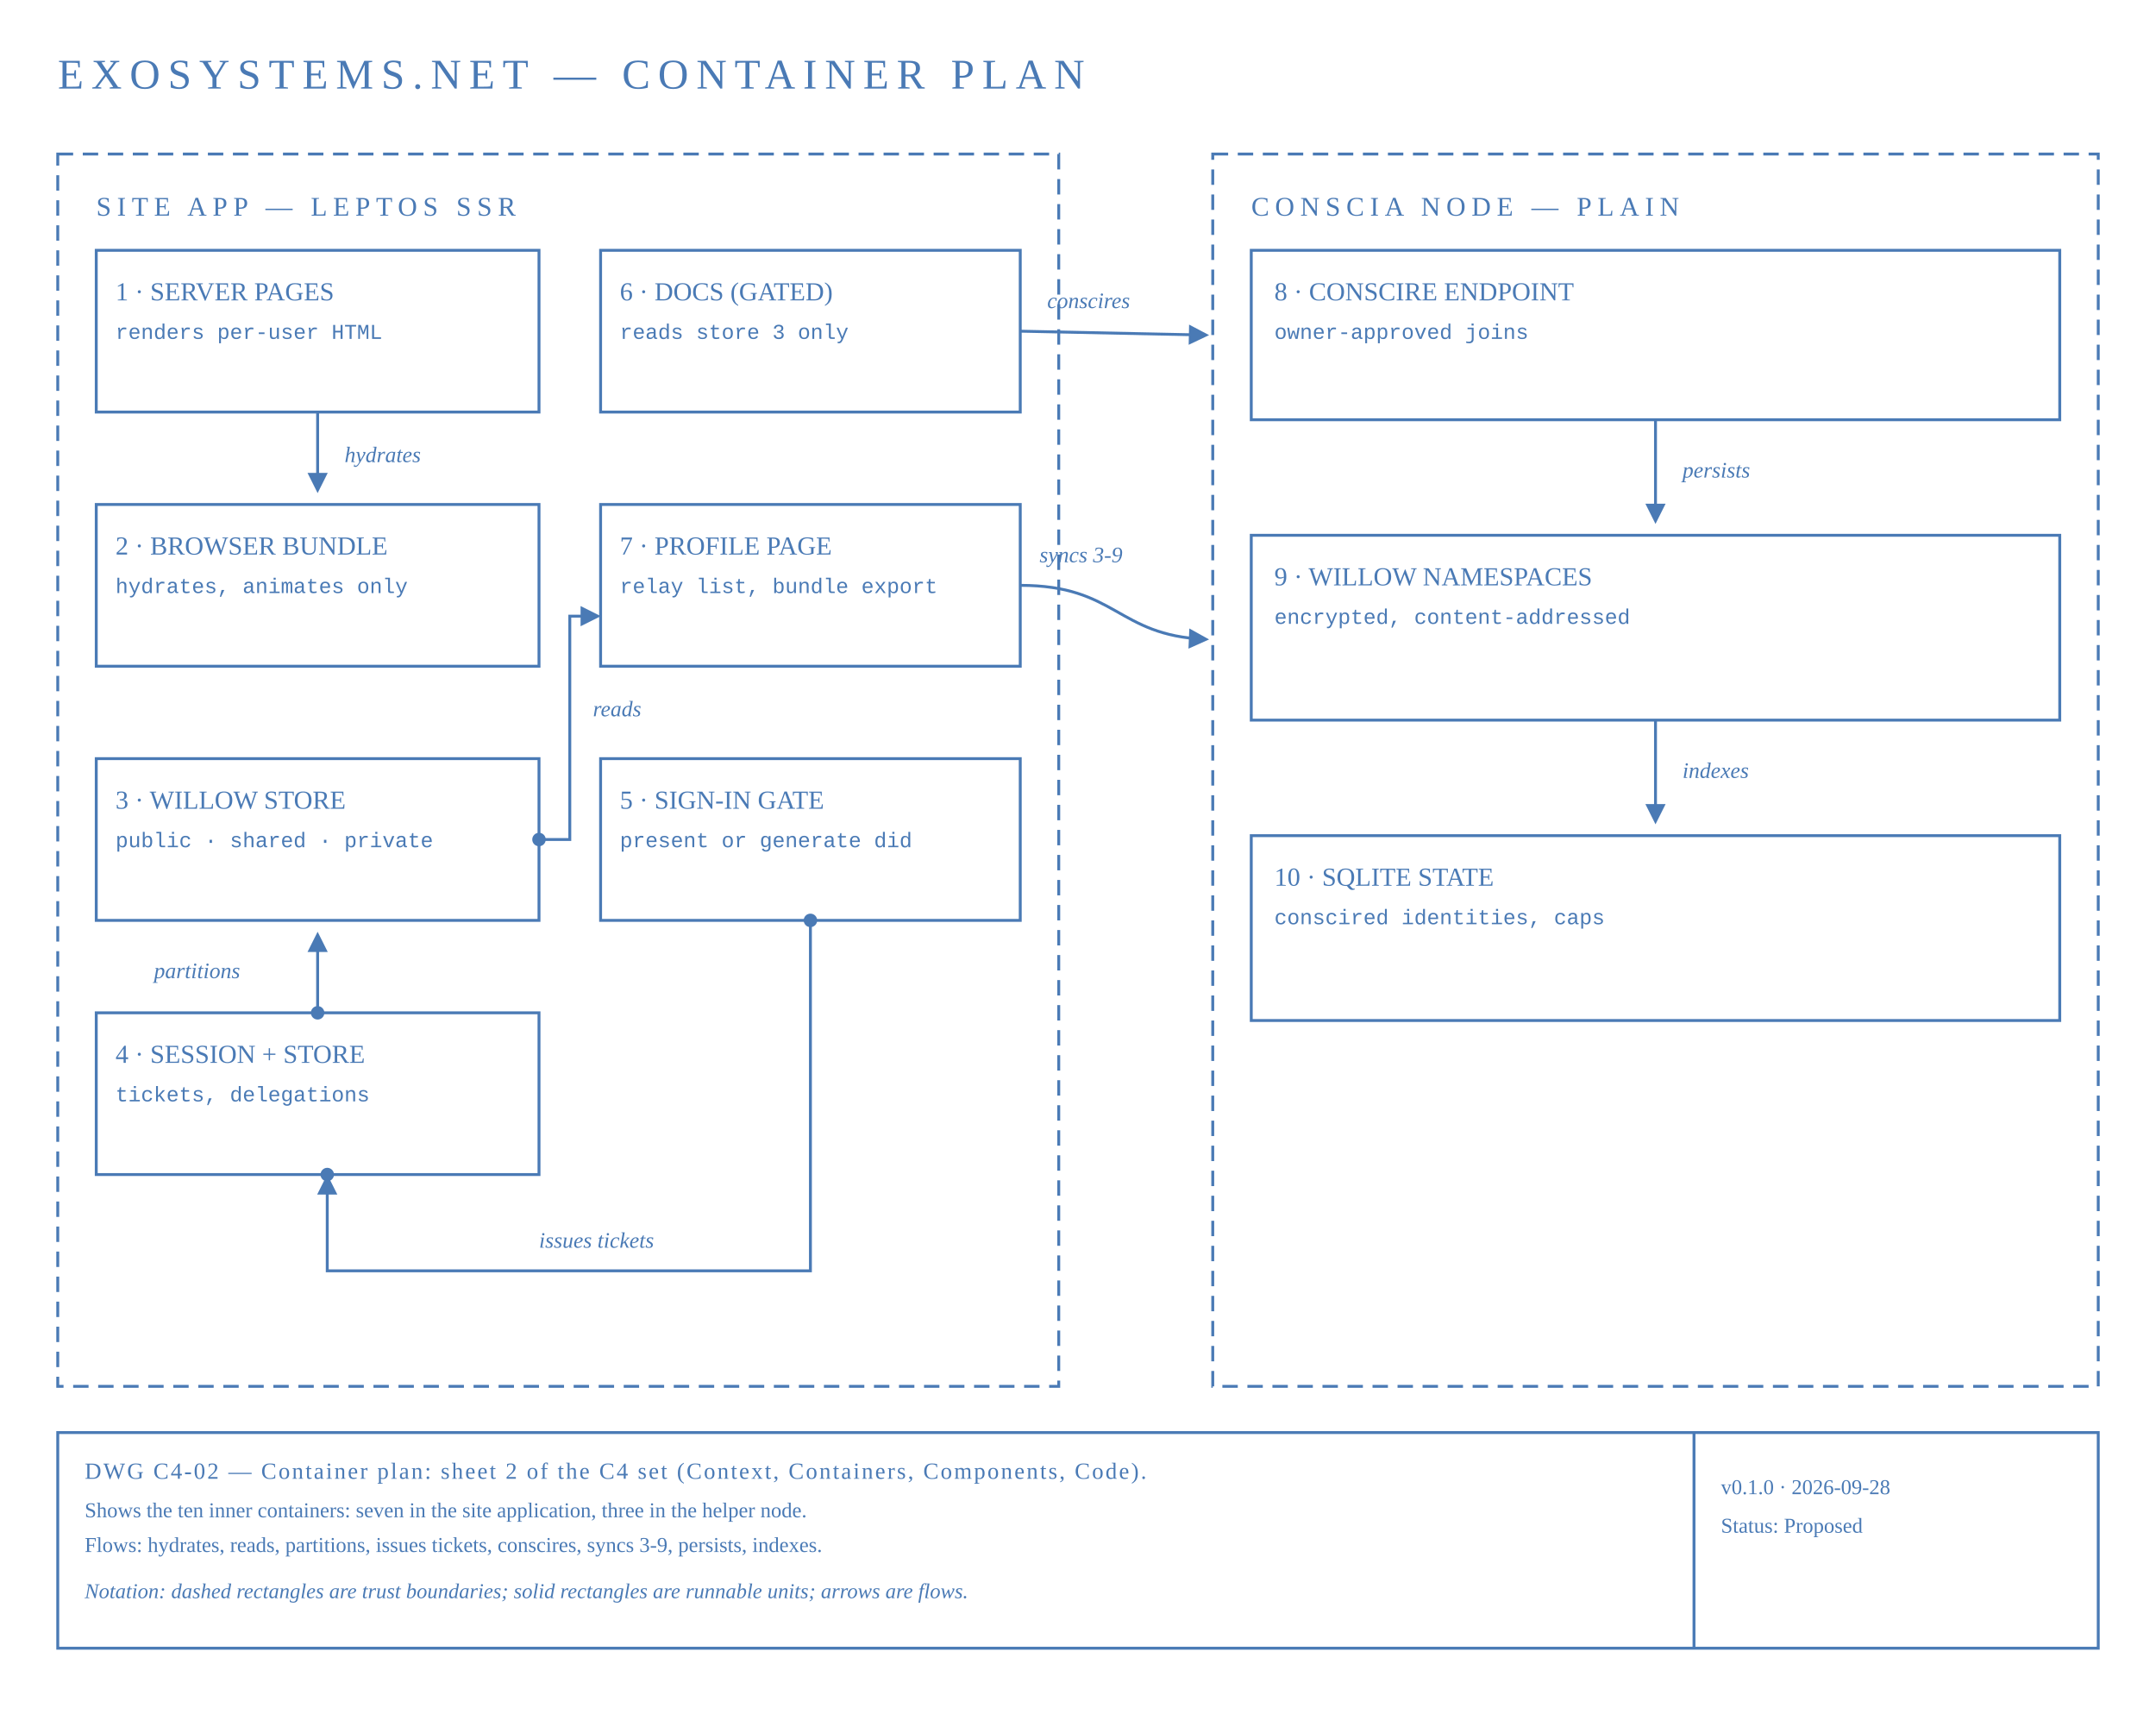
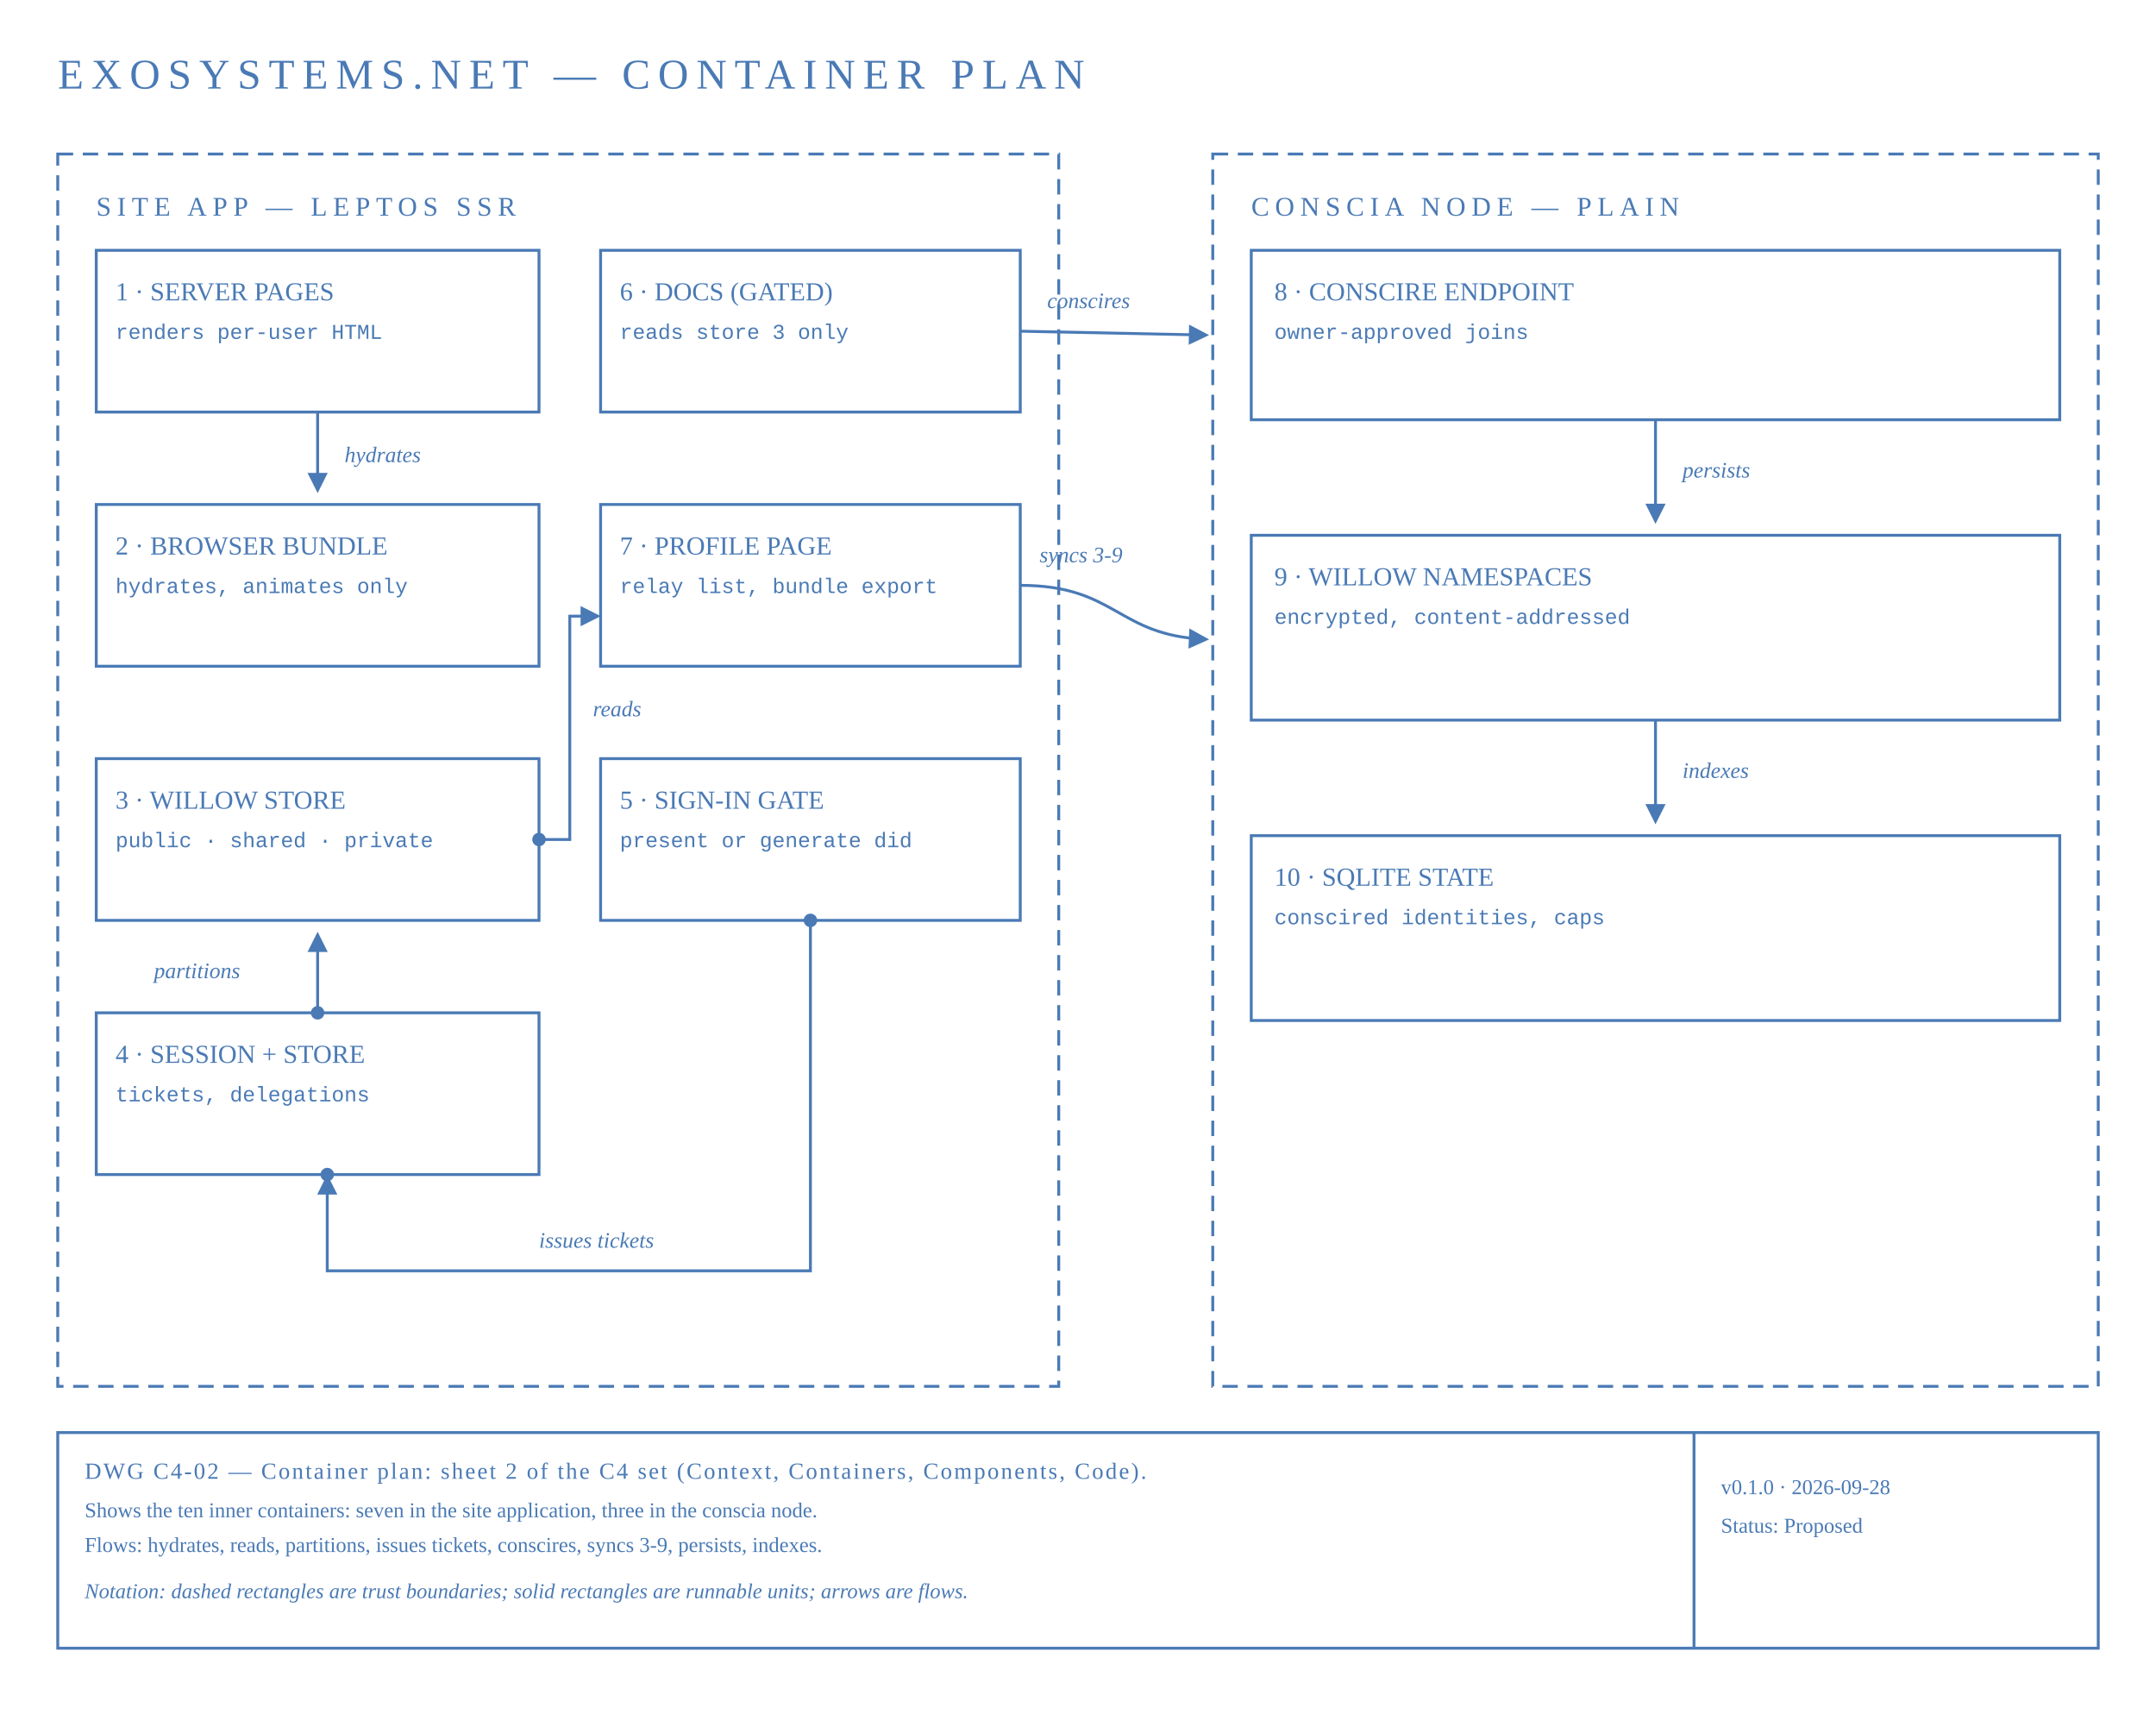
<svg xmlns="http://www.w3.org/2000/svg" viewBox="0 0 1120 900" font-family="Georgia, 'Times New Roman', serif">
  <defs>
    <marker id="ah" viewBox="0 0 10 10" refX="8" refY="5" markerWidth="7" markerHeight="7" orient="auto-start-reverse">
      <path d="M0,0 L10,5 L0,10 z" fill="#4A7AB5" />
    </marker>
  </defs>
  <g stroke="#4A7AB5" fill="none" stroke-width="1.5">
    <rect x="30" y="80" width="520" height="640" stroke-dasharray="8 5" />
    <rect x="630" y="80" width="460" height="640" stroke-dasharray="8 5" />
    <rect x="50" y="130" width="230" height="84" />
    <rect x="50" y="262" width="230" height="84" />
    <rect x="50" y="394" width="230" height="84" />
    <rect x="50" y="526" width="230" height="84" />
    <rect x="312" y="130" width="218" height="84" />
    <rect x="312" y="262" width="218" height="84" />
    <rect x="312" y="394" width="218" height="84" />
    <rect x="650" y="130" width="420" height="88" />
    <rect x="650" y="278" width="420" height="96" />
    <rect x="650" y="434" width="420" height="96" />
    <path d="M165,214 L165,254" marker-end="url(#ah)" />
    <path d="M165,526 L165,486" marker-end="url(#ah)" />
    <path d="M280,436 L296,436 L296,320 L310,320" marker-end="url(#ah)" />
    <path d="M421,478 L421,660 L170,660 L170,612" marker-end="url(#ah)" />
    <path d="M530,172 L626,174" marker-end="url(#ah)" />
    <path d="M530,304 C580,304 580,330 626,332" marker-end="url(#ah)" />
    <path d="M860,218 L860,270" marker-end="url(#ah)" />
    <path d="M860,374 L860,426" marker-end="url(#ah)" />
    <rect x="30" y="744" width="1060" height="112" />
    <path d="M880 744 V856" />
    <circle cx="421" cy="478" r="3.5" fill="#4A7AB5" stroke="none" />
    <circle cx="170" cy="610" r="3.5" fill="#4A7AB5" stroke="none" />
    <circle cx="280" cy="436" r="3.5" fill="#4A7AB5" stroke="none" />
    <circle cx="165" cy="526" r="3.5" fill="#4A7AB5" stroke="none" />
  </g>
  <g fill="#4A7AB5">
    <text x="30" y="46" font-size="22" letter-spacing="4">EXOSYSTEMS.NET — CONTAINER PLAN</text>
    <text x="50" y="112" font-size="14" letter-spacing="3">SITE APP — LEPTOS SSR</text>
    <text x="650" y="112" font-size="14" letter-spacing="3">CONSCIA NODE — PLAIN</text>
    <text x="60" y="156" font-size="13.5">1 · SERVER PAGES</text>
    <text x="60" y="288" font-size="13.5">2 · BROWSER BUNDLE</text>
    <text x="60" y="420" font-size="13.5">3 · WILLOW STORE</text>
    <text x="60" y="552" font-size="13.5">4 · SESSION + STORE</text>
    <text x="322" y="156" font-size="13.5">6 · DOCS (GATED)</text>
    <text x="322" y="288" font-size="13.5">7 · PROFILE PAGE</text>
    <text x="322" y="420" font-size="13.5">5 · SIGN-IN GATE</text>
    <text x="662" y="156" font-size="13.5">8 · CONSCIRE ENDPOINT</text>
    <text x="662" y="304" font-size="13.5">9 · WILLOW NAMESPACES</text>
    <text x="662" y="460" font-size="13.5">10 · SQLITE STATE</text>
    <text x="60" y="176" font-size="11" font-family="'Courier New', monospace">renders per-user HTML</text>
    <text x="60" y="308" font-size="11" font-family="'Courier New', monospace">hydrates, animates only</text>
    <text x="60" y="440" font-size="11" font-family="'Courier New', monospace">public · shared · private</text>
    <text x="60" y="572" font-size="11" font-family="'Courier New', monospace">tickets, delegations</text>
    <text x="322" y="176" font-size="11" font-family="'Courier New', monospace">reads store 3 only</text>
    <text x="322" y="308" font-size="11" font-family="'Courier New', monospace">relay list, bundle export</text>
    <text x="322" y="440" font-size="11" font-family="'Courier New', monospace">present or generate did</text>
    <text x="662" y="176" font-size="11" font-family="'Courier New', monospace">owner-approved joins</text>
    <text x="662" y="324" font-size="11" font-family="'Courier New', monospace">encrypted, content-addressed</text>
    <text x="662" y="480" font-size="11" font-family="'Courier New', monospace">conscired identities, caps</text>
    <text x="179" y="240" font-size="11.5" font-style="italic">hydrates</text>
    <text x="80" y="508" font-size="11.5" font-style="italic">partitions</text>
    <text x="308" y="372" font-size="11.5" font-style="italic">reads</text>
    <text x="280" y="648" font-size="11.5" font-style="italic">issues tickets</text>
    <text x="544" y="160" font-size="11.5" font-style="italic">conscires</text>
    <text x="540" y="292" font-size="11.5" font-style="italic">syncs 3-9</text>
    <text x="874" y="248" font-size="11.5" font-style="italic">persists</text>
    <text x="874" y="404" font-size="11.5" font-style="italic">indexes</text>
    <text x="44" y="768" font-size="12" letter-spacing="1">DWG C4-02 — Container plan: sheet 2 of the C4 set (Context, Containers, Components, Code).</text>
-     <text x="44" y="788" font-size="11">Shows the ten inner containers: seven in the site application, three in the helper node.</text>
+     <text x="44" y="788" font-size="11">Shows the ten inner containers: seven in the site application, three in the conscia node.</text>
    <text x="44" y="806" font-size="11">Flows: hydrates, reads, partitions, issues tickets, conscires, syncs 3-9, persists, indexes.</text>
    <text x="44" y="830" font-size="11" font-style="italic">Notation: dashed rectangles are trust boundaries; solid rectangles are runnable units; arrows are flows.</text>
    <text x="894" y="776" font-size="11">v0.1.0 · 2026-09-28</text>
    <text x="894" y="796" font-size="11">Status: Proposed</text>
  </g>
</svg>
